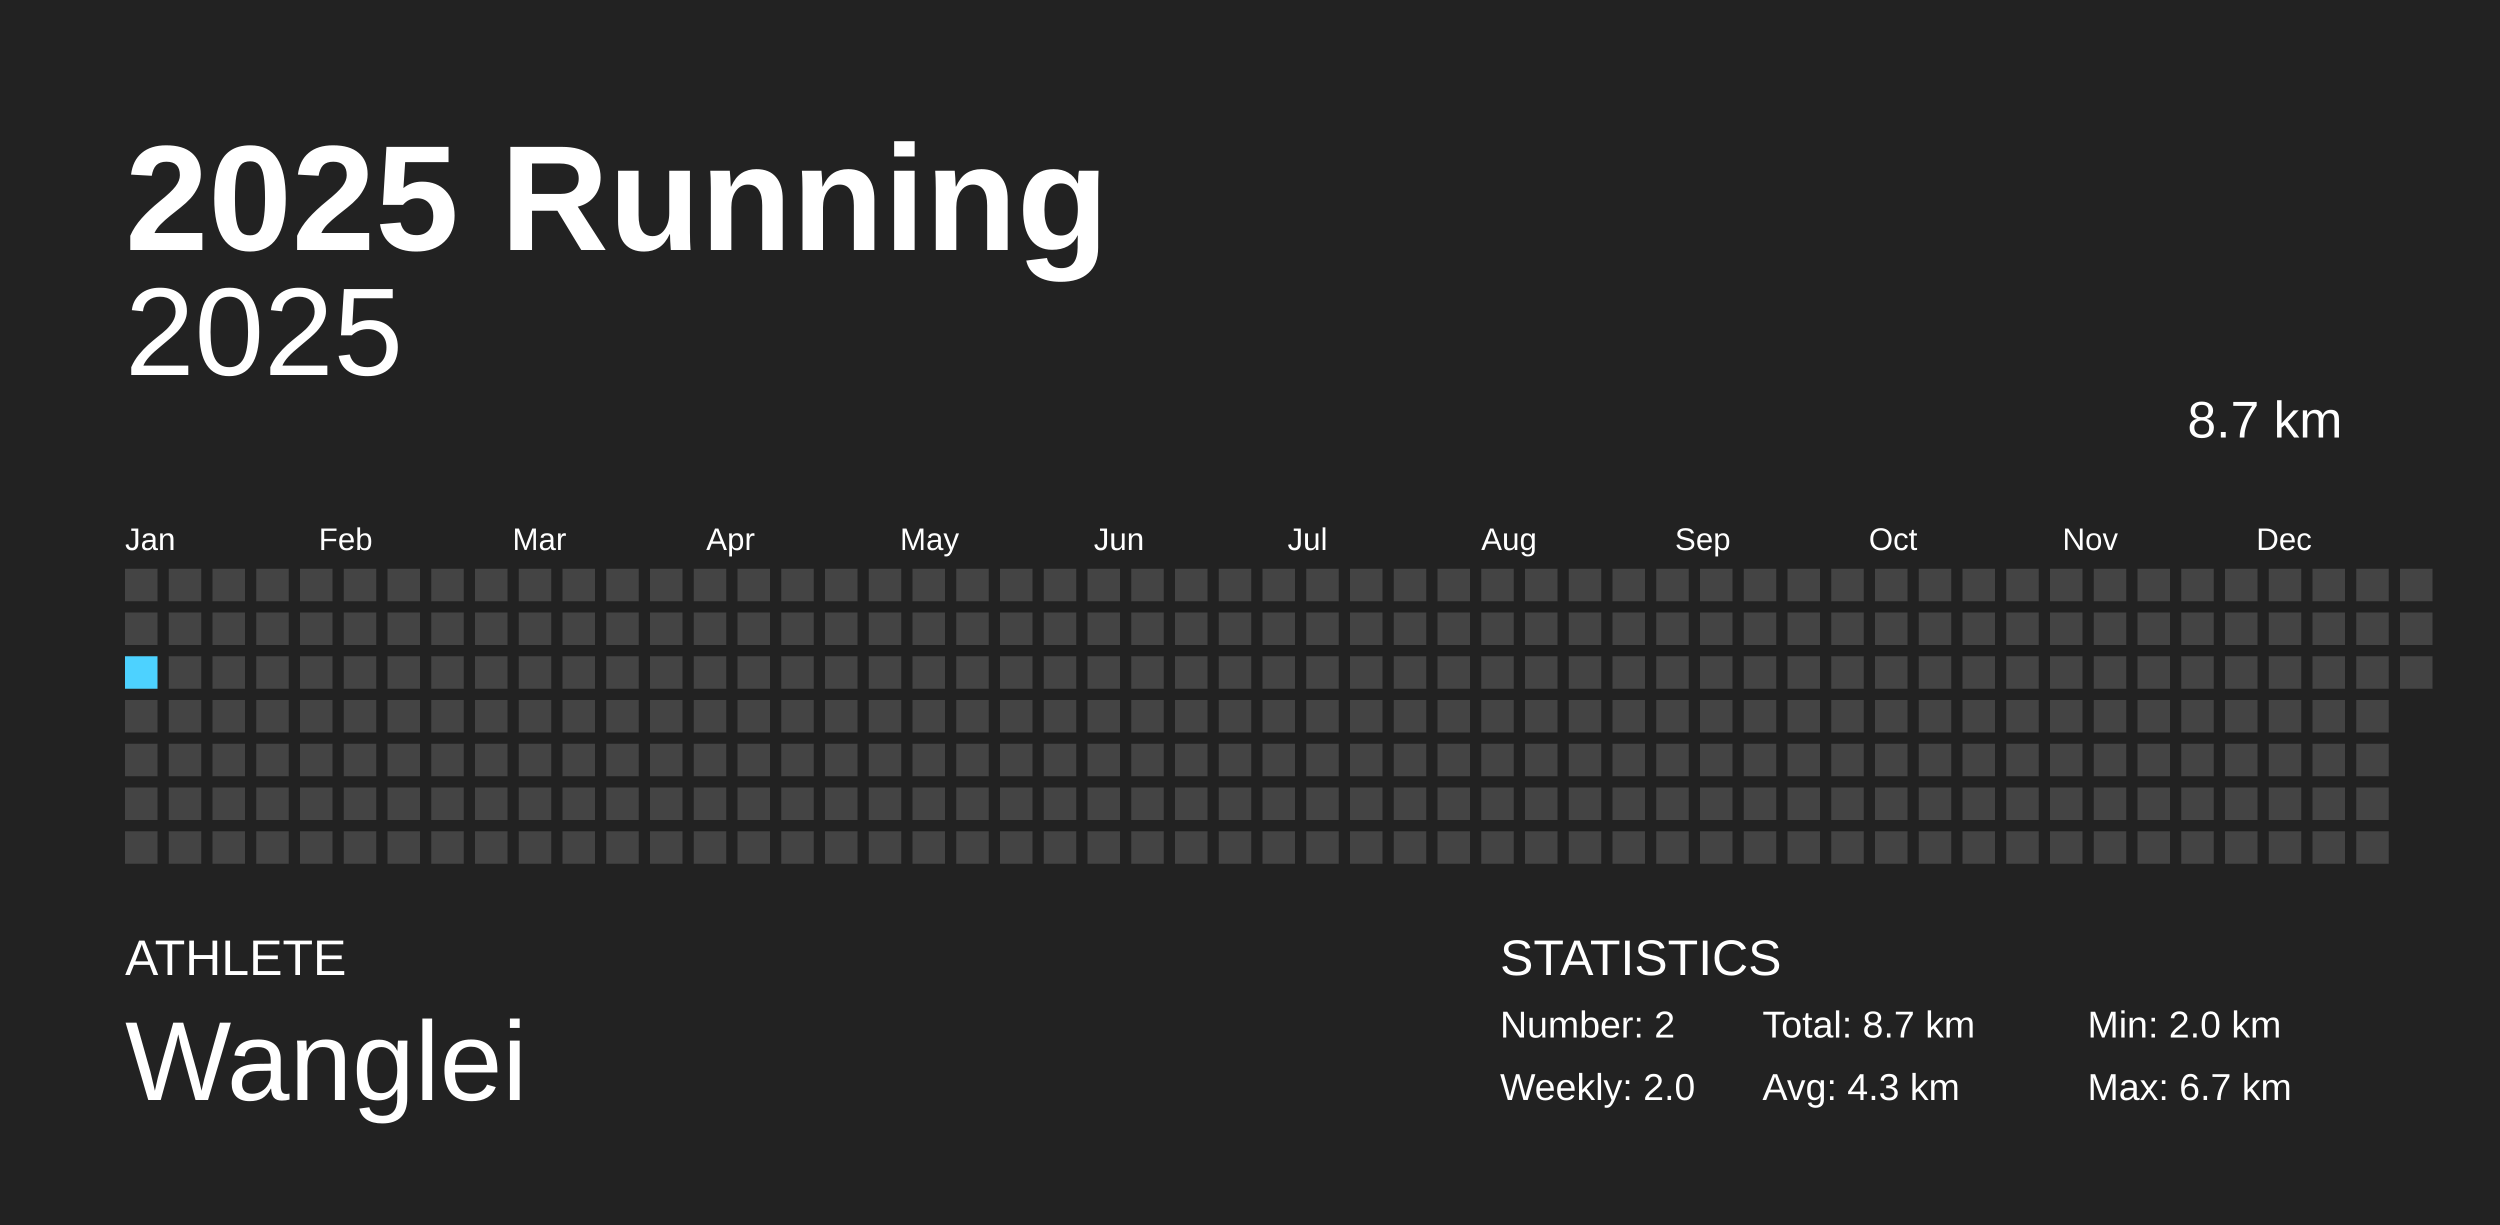
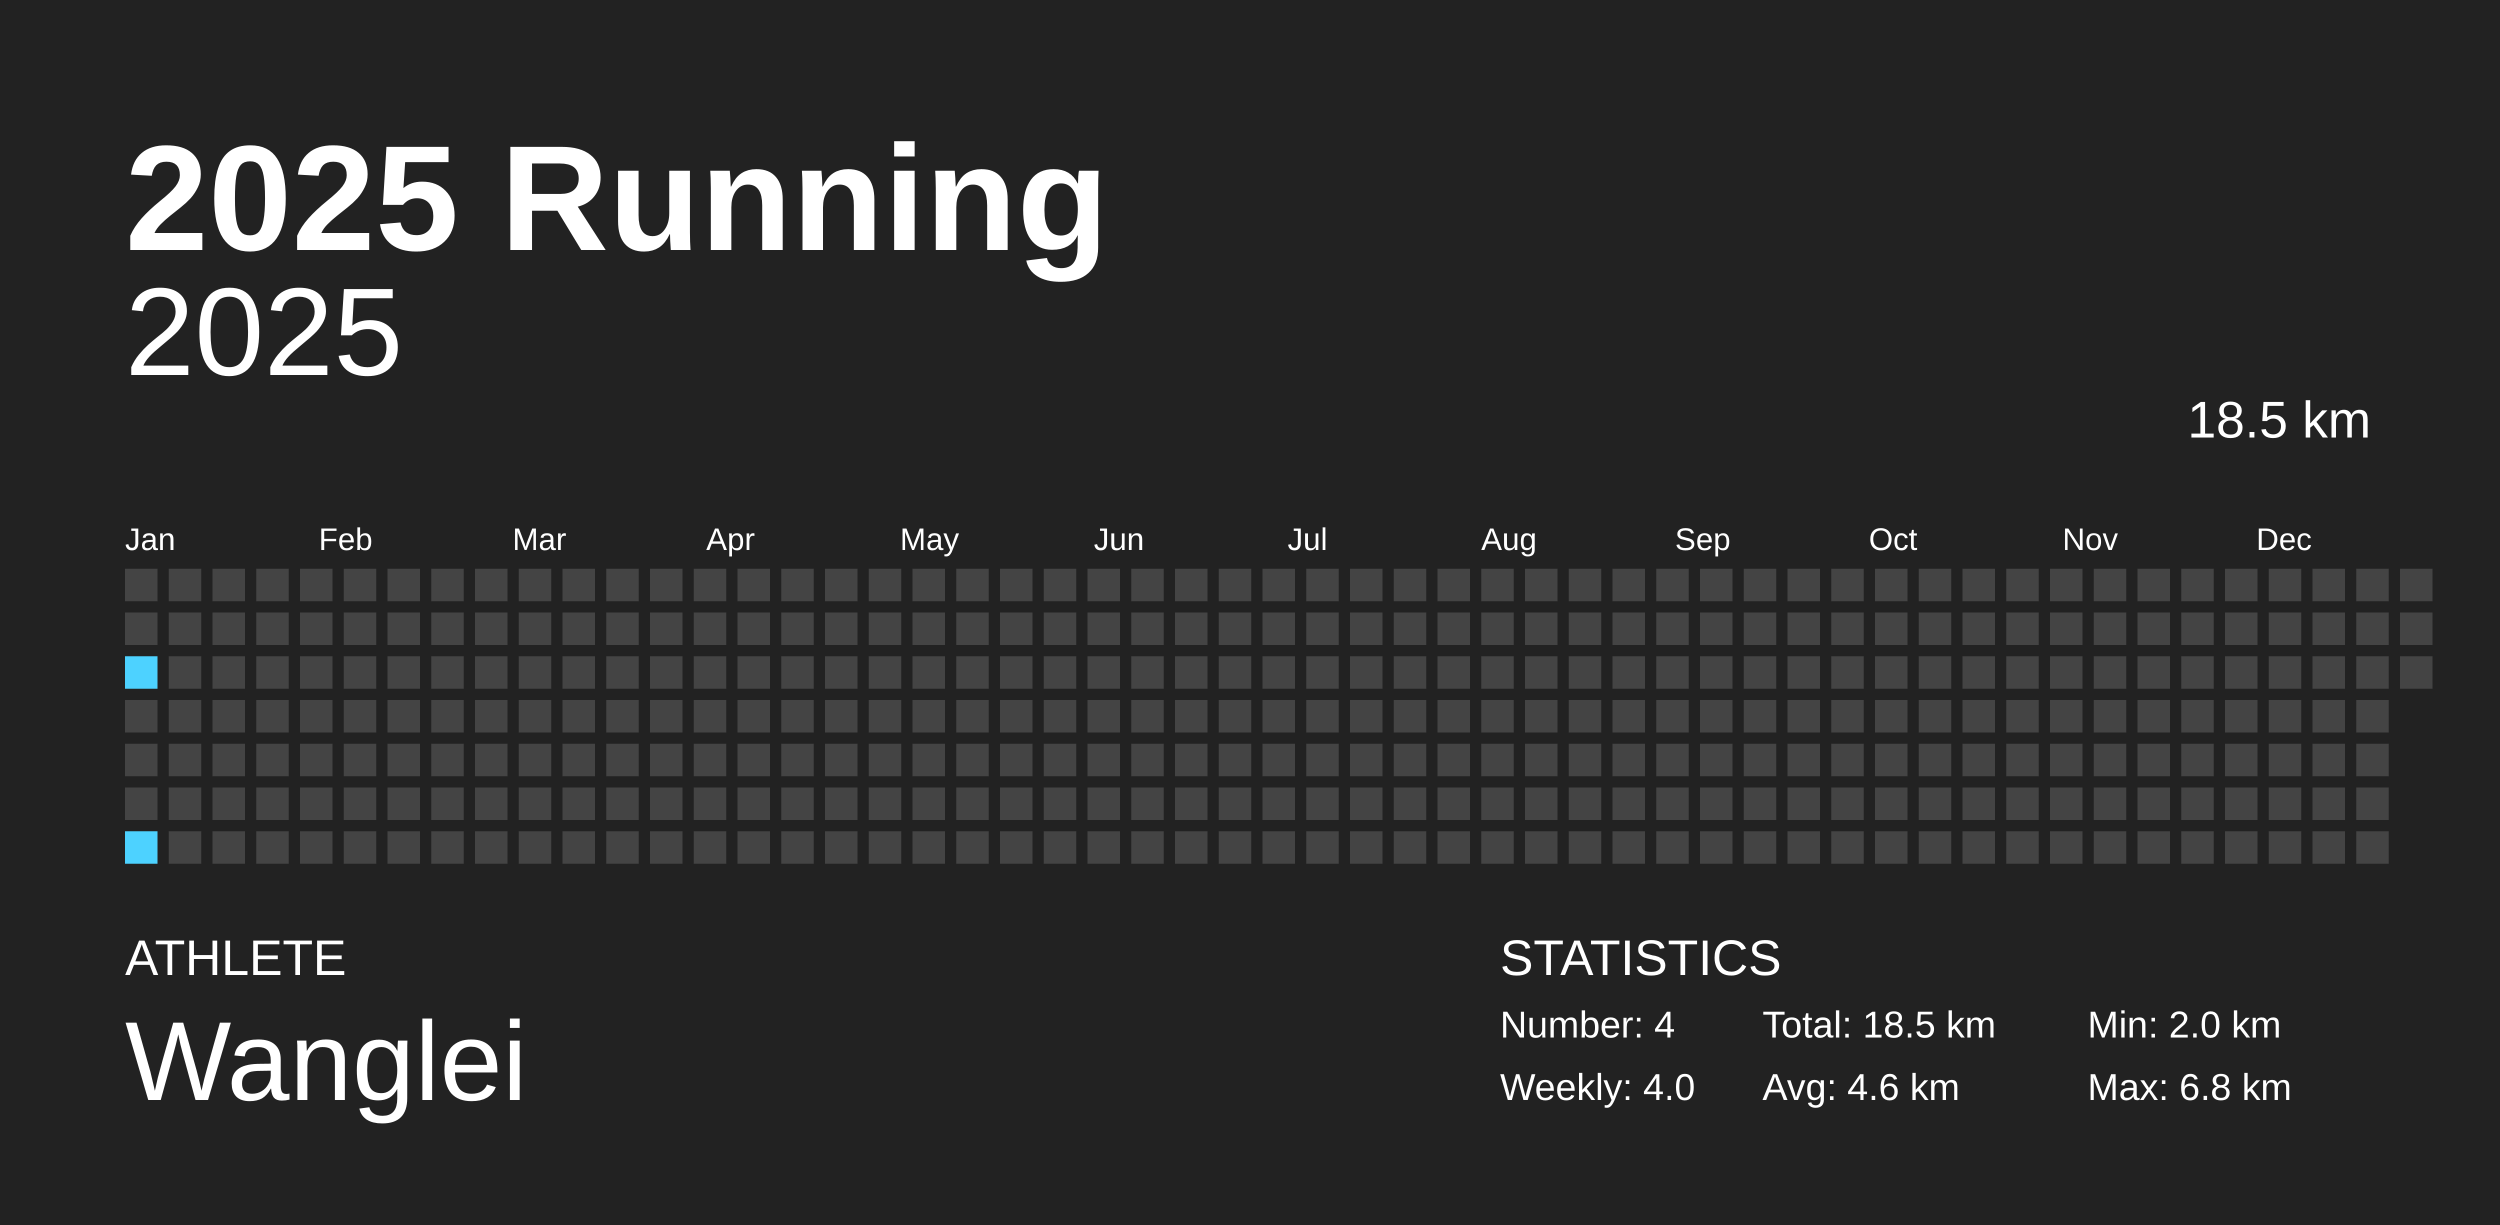
<svg xmlns="http://www.w3.org/2000/svg" baseProfile="full" height="98mm" version="1.1" viewBox="0,0,200,98" width="200mm">
  <defs />
  <rect fill="#222222" height="98" width="200" x="0" y="0" />
  <text fill="#FFFFFF" style="font-size:12px; font-family:Arial; font-weight:bold;" x="10" y="20">2025 Running</text>
  <text fill="#FFFFFF" style="font-size:4px; font-family:Arial" x="10" y="78">ATHLETE</text>
  <text fill="#FFFFFF" style="font-size:9px; font-family:Arial" x="10" y="88">Wanglei</text>
  <text fill="#FFFFFF" style="font-size:4px; font-family:Arial" x="120" y="78">STATISTICS</text>
-   <text fill="#FFFFFF" style="font-size:3px; font-family:Arial" x="120" y="83">Number: 2</text>
-   <text fill="#FFFFFF" style="font-size:3px; font-family:Arial" x="120" y="88">Weekly: 2.0</text>
-   <text fill="#FFFFFF" style="font-size:3px; font-family:Arial" x="141" y="83">Total: 8.7 km</text>
-   <text fill="#FFFFFF" style="font-size:3px; font-family:Arial" x="141" y="88">Avg: 4.3 km</text>
+   <text fill="#FFFFFF" style="font-size:3px; font-family:Arial" x="120" y="83">Number: 4</text>
+   <text fill="#FFFFFF" style="font-size:3px; font-family:Arial" x="120" y="88">Weekly: 4.0</text>
+   <text fill="#FFFFFF" style="font-size:3px; font-family:Arial" x="141" y="83">Total: 18.5 km</text>
+   <text fill="#FFFFFF" style="font-size:3px; font-family:Arial" x="141" y="88">Avg: 4.6 km</text>
  <text fill="#FFFFFF" style="font-size:3px; font-family:Arial" x="167" y="83">Min: 2.0 km</text>
-   <text fill="#FFFFFF" style="font-size:3px; font-family:Arial" x="167" y="88">Max: 6.7 km</text>
+   <text fill="#FFFFFF" style="font-size:3px; font-family:Arial" x="167" y="88">Max: 6.8 km</text>
  <text alignment-baseline="hanging" fill="#FFFFFF" style="font-size:10.0px; font-family:Arial;" x="10" y="30">2025</text>
-   <text alignment-baseline="hanging" fill="#FFFFFF" style="font-size:4.125px; font-family:Arial;" x="175" y="35">8.7 km</text>
+   <text alignment-baseline="hanging" fill="#FFFFFF" style="font-size:4.125px; font-family:Arial;" x="175" y="35">18.5 km</text>
  <text fill="#FFFFFF" style="font-size:2.5px; font-family:Arial" x="10.0" y="44">Jan</text>
  <text fill="#FFFFFF" style="font-size:2.5px; font-family:Arial" x="25.5" y="44">Feb</text>
  <text fill="#FFFFFF" style="font-size:2.5px; font-family:Arial" x="41.0" y="44">Mar</text>
  <text fill="#FFFFFF" style="font-size:2.5px; font-family:Arial" x="56.5" y="44">Apr</text>
  <text fill="#FFFFFF" style="font-size:2.5px; font-family:Arial" x="72.0" y="44">May</text>
  <text fill="#FFFFFF" style="font-size:2.5px; font-family:Arial" x="87.5" y="44">Jun</text>
  <text fill="#FFFFFF" style="font-size:2.5px; font-family:Arial" x="103.0" y="44">Jul</text>
  <text fill="#FFFFFF" style="font-size:2.5px; font-family:Arial" x="118.5" y="44">Aug</text>
  <text fill="#FFFFFF" style="font-size:2.5px; font-family:Arial" x="134.0" y="44">Sep</text>
  <text fill="#FFFFFF" style="font-size:2.5px; font-family:Arial" x="149.5" y="44">Oct</text>
  <text fill="#FFFFFF" style="font-size:2.5px; font-family:Arial" x="165.0" y="44">Nov</text>
  <text fill="#FFFFFF" style="font-size:2.5px; font-family:Arial" x="180.5" y="44">Dec</text>
  <rect fill="#444444" height="2.6" width="2.6" x="10.0" y="45.5" />
  <rect fill="#444444" height="2.6" width="2.6" x="10.0" y="49.0" />
-   <rect fill="#4DD2FF" height="2.6" width="2.6" x="10.0" y="52.5" />
+   <rect fill="#4dd2ff" height="2.6" width="2.6" x="10.0" y="52.5" />
  <rect fill="#444444" height="2.6" width="2.6" x="10.0" y="56.0" />
  <rect fill="#444444" height="2.6" width="2.6" x="10.0" y="59.5" />
  <rect fill="#444444" height="2.6" width="2.6" x="10.0" y="63.0" />
-   <rect fill="#444444" height="2.6" width="2.6" x="10.0" y="66.5" />
+   <rect fill="#4dd2ff" height="2.6" width="2.6" x="10.0" y="66.5" />
  <rect fill="#444444" height="2.6" width="2.6" x="13.5" y="45.5" />
  <rect fill="#444444" height="2.6" width="2.6" x="13.5" y="49.0" />
  <rect fill="#444444" height="2.6" width="2.6" x="13.5" y="52.5" />
  <rect fill="#444444" height="2.6" width="2.6" x="13.5" y="56.0" />
  <rect fill="#444444" height="2.6" width="2.6" x="13.5" y="59.5" />
  <rect fill="#444444" height="2.6" width="2.6" x="13.5" y="63.0" />
  <rect fill="#444444" height="2.6" width="2.6" x="13.5" y="66.5" />
  <rect fill="#444444" height="2.6" width="2.6" x="17.0" y="45.5" />
  <rect fill="#444444" height="2.6" width="2.6" x="17.0" y="49.0" />
  <rect fill="#444444" height="2.6" width="2.6" x="17.0" y="52.5" />
  <rect fill="#444444" height="2.6" width="2.6" x="17.0" y="56.0" />
  <rect fill="#444444" height="2.6" width="2.6" x="17.0" y="59.5" />
  <rect fill="#444444" height="2.6" width="2.6" x="17.0" y="63.0" />
  <rect fill="#444444" height="2.6" width="2.6" x="17.0" y="66.5" />
  <rect fill="#444444" height="2.6" width="2.6" x="20.5" y="45.5" />
  <rect fill="#444444" height="2.6" width="2.6" x="20.5" y="49.0" />
  <rect fill="#444444" height="2.6" width="2.6" x="20.5" y="52.5" />
  <rect fill="#444444" height="2.6" width="2.6" x="20.5" y="56.0" />
  <rect fill="#444444" height="2.6" width="2.6" x="20.5" y="59.5" />
  <rect fill="#444444" height="2.6" width="2.6" x="20.5" y="63.0" />
  <rect fill="#444444" height="2.6" width="2.6" x="20.5" y="66.5" />
  <rect fill="#444444" height="2.6" width="2.6" x="24.0" y="45.5" />
  <rect fill="#444444" height="2.6" width="2.6" x="24.0" y="49.0" />
  <rect fill="#444444" height="2.6" width="2.6" x="24.0" y="52.5" />
  <rect fill="#444444" height="2.6" width="2.6" x="24.0" y="56.0" />
  <rect fill="#444444" height="2.6" width="2.6" x="24.0" y="59.5" />
  <rect fill="#444444" height="2.6" width="2.6" x="24.0" y="63.0" />
  <rect fill="#444444" height="2.6" width="2.6" x="24.0" y="66.5" />
  <rect fill="#444444" height="2.6" width="2.6" x="27.5" y="45.5" />
  <rect fill="#444444" height="2.6" width="2.6" x="27.5" y="49.0" />
  <rect fill="#444444" height="2.6" width="2.6" x="27.5" y="52.5" />
  <rect fill="#444444" height="2.6" width="2.6" x="27.5" y="56.0" />
  <rect fill="#444444" height="2.6" width="2.6" x="27.5" y="59.5" />
  <rect fill="#444444" height="2.6" width="2.6" x="27.5" y="63.0" />
  <rect fill="#444444" height="2.6" width="2.6" x="27.5" y="66.5" />
  <rect fill="#444444" height="2.6" width="2.6" x="31.0" y="45.5" />
  <rect fill="#444444" height="2.6" width="2.6" x="31.0" y="49.0" />
  <rect fill="#444444" height="2.6" width="2.6" x="31.0" y="52.5" />
  <rect fill="#444444" height="2.6" width="2.6" x="31.0" y="56.0" />
  <rect fill="#444444" height="2.6" width="2.6" x="31.0" y="59.5" />
  <rect fill="#444444" height="2.6" width="2.6" x="31.0" y="63.0" />
  <rect fill="#444444" height="2.6" width="2.6" x="31.0" y="66.5" />
  <rect fill="#444444" height="2.6" width="2.6" x="34.5" y="45.5" />
  <rect fill="#444444" height="2.6" width="2.6" x="34.5" y="49.0" />
  <rect fill="#444444" height="2.6" width="2.6" x="34.5" y="52.5" />
  <rect fill="#444444" height="2.6" width="2.6" x="34.5" y="56.0" />
  <rect fill="#444444" height="2.6" width="2.6" x="34.5" y="59.5" />
  <rect fill="#444444" height="2.6" width="2.6" x="34.5" y="63.0" />
  <rect fill="#444444" height="2.6" width="2.6" x="34.5" y="66.5" />
  <rect fill="#444444" height="2.6" width="2.6" x="38.0" y="45.5" />
  <rect fill="#444444" height="2.6" width="2.6" x="38.0" y="49.0" />
  <rect fill="#444444" height="2.6" width="2.6" x="38.0" y="52.5" />
  <rect fill="#444444" height="2.6" width="2.6" x="38.0" y="56.0" />
  <rect fill="#444444" height="2.6" width="2.6" x="38.0" y="59.5" />
  <rect fill="#444444" height="2.6" width="2.6" x="38.0" y="63.0" />
  <rect fill="#444444" height="2.6" width="2.6" x="38.0" y="66.5" />
  <rect fill="#444444" height="2.6" width="2.6" x="41.5" y="45.5" />
  <rect fill="#444444" height="2.6" width="2.6" x="41.5" y="49.0" />
  <rect fill="#444444" height="2.6" width="2.6" x="41.5" y="52.5" />
  <rect fill="#444444" height="2.6" width="2.6" x="41.5" y="56.0" />
  <rect fill="#444444" height="2.6" width="2.6" x="41.5" y="59.5" />
  <rect fill="#444444" height="2.6" width="2.6" x="41.5" y="63.0" />
  <rect fill="#444444" height="2.6" width="2.6" x="41.5" y="66.5" />
  <rect fill="#444444" height="2.6" width="2.6" x="45.0" y="45.5" />
  <rect fill="#444444" height="2.6" width="2.6" x="45.0" y="49.0" />
  <rect fill="#444444" height="2.6" width="2.6" x="45.0" y="52.5" />
  <rect fill="#444444" height="2.6" width="2.6" x="45.0" y="56.0" />
  <rect fill="#444444" height="2.6" width="2.6" x="45.0" y="59.5" />
  <rect fill="#444444" height="2.6" width="2.6" x="45.0" y="63.0" />
  <rect fill="#444444" height="2.6" width="2.6" x="45.0" y="66.5" />
  <rect fill="#444444" height="2.6" width="2.6" x="48.5" y="45.5" />
  <rect fill="#444444" height="2.6" width="2.6" x="48.5" y="49.0" />
  <rect fill="#444444" height="2.6" width="2.6" x="48.5" y="52.5" />
  <rect fill="#444444" height="2.6" width="2.6" x="48.5" y="56.0" />
  <rect fill="#444444" height="2.6" width="2.6" x="48.5" y="59.5" />
  <rect fill="#444444" height="2.6" width="2.6" x="48.5" y="63.0" />
  <rect fill="#444444" height="2.6" width="2.6" x="48.5" y="66.5" />
  <rect fill="#444444" height="2.6" width="2.6" x="52.0" y="45.5" />
  <rect fill="#444444" height="2.6" width="2.6" x="52.0" y="49.0" />
  <rect fill="#444444" height="2.6" width="2.6" x="52.0" y="52.5" />
  <rect fill="#444444" height="2.6" width="2.6" x="52.0" y="56.0" />
  <rect fill="#444444" height="2.6" width="2.6" x="52.0" y="59.5" />
  <rect fill="#444444" height="2.6" width="2.6" x="52.0" y="63.0" />
  <rect fill="#444444" height="2.6" width="2.6" x="52.0" y="66.5" />
  <rect fill="#444444" height="2.6" width="2.6" x="55.5" y="45.5" />
  <rect fill="#444444" height="2.6" width="2.6" x="55.5" y="49.0" />
  <rect fill="#444444" height="2.6" width="2.6" x="55.5" y="52.5" />
  <rect fill="#444444" height="2.6" width="2.6" x="55.5" y="56.0" />
  <rect fill="#444444" height="2.6" width="2.6" x="55.5" y="59.5" />
  <rect fill="#444444" height="2.6" width="2.6" x="55.5" y="63.0" />
  <rect fill="#444444" height="2.6" width="2.6" x="55.5" y="66.5" />
  <rect fill="#444444" height="2.6" width="2.6" x="59.0" y="45.5" />
  <rect fill="#444444" height="2.6" width="2.6" x="59.0" y="49.0" />
  <rect fill="#444444" height="2.6" width="2.6" x="59.0" y="52.5" />
  <rect fill="#444444" height="2.6" width="2.6" x="59.0" y="56.0" />
  <rect fill="#444444" height="2.6" width="2.6" x="59.0" y="59.5" />
  <rect fill="#444444" height="2.6" width="2.6" x="59.0" y="63.0" />
  <rect fill="#444444" height="2.6" width="2.6" x="59.0" y="66.5" />
  <rect fill="#444444" height="2.6" width="2.6" x="62.5" y="45.5" />
  <rect fill="#444444" height="2.6" width="2.6" x="62.5" y="49.0" />
  <rect fill="#444444" height="2.6" width="2.6" x="62.5" y="52.5" />
  <rect fill="#444444" height="2.6" width="2.6" x="62.5" y="56.0" />
  <rect fill="#444444" height="2.6" width="2.6" x="62.5" y="59.5" />
  <rect fill="#444444" height="2.6" width="2.6" x="62.5" y="63.0" />
  <rect fill="#444444" height="2.6" width="2.6" x="62.5" y="66.5" />
  <rect fill="#444444" height="2.6" width="2.6" x="66.0" y="45.5" />
  <rect fill="#444444" height="2.6" width="2.6" x="66.0" y="49.0" />
  <rect fill="#444444" height="2.6" width="2.6" x="66.0" y="52.5" />
  <rect fill="#444444" height="2.6" width="2.6" x="66.0" y="56.0" />
  <rect fill="#444444" height="2.6" width="2.6" x="66.0" y="59.5" />
  <rect fill="#444444" height="2.6" width="2.6" x="66.0" y="63.0" />
  <rect fill="#444444" height="2.6" width="2.6" x="66.0" y="66.5" />
  <rect fill="#444444" height="2.6" width="2.6" x="69.5" y="45.5" />
  <rect fill="#444444" height="2.6" width="2.6" x="69.5" y="49.0" />
  <rect fill="#444444" height="2.6" width="2.6" x="69.5" y="52.5" />
  <rect fill="#444444" height="2.6" width="2.6" x="69.5" y="56.0" />
  <rect fill="#444444" height="2.6" width="2.6" x="69.5" y="59.5" />
  <rect fill="#444444" height="2.6" width="2.6" x="69.5" y="63.0" />
  <rect fill="#444444" height="2.6" width="2.6" x="69.5" y="66.5" />
  <rect fill="#444444" height="2.6" width="2.6" x="73.0" y="45.5" />
  <rect fill="#444444" height="2.6" width="2.6" x="73.0" y="49.0" />
  <rect fill="#444444" height="2.6" width="2.6" x="73.0" y="52.5" />
  <rect fill="#444444" height="2.6" width="2.6" x="73.0" y="56.0" />
  <rect fill="#444444" height="2.6" width="2.6" x="73.0" y="59.5" />
  <rect fill="#444444" height="2.6" width="2.6" x="73.0" y="63.0" />
  <rect fill="#444444" height="2.6" width="2.6" x="73.0" y="66.5" />
  <rect fill="#444444" height="2.6" width="2.6" x="76.5" y="45.5" />
  <rect fill="#444444" height="2.6" width="2.6" x="76.5" y="49.0" />
  <rect fill="#444444" height="2.6" width="2.6" x="76.5" y="52.5" />
  <rect fill="#444444" height="2.6" width="2.6" x="76.5" y="56.0" />
  <rect fill="#444444" height="2.6" width="2.6" x="76.5" y="59.5" />
  <rect fill="#444444" height="2.6" width="2.6" x="76.5" y="63.0" />
  <rect fill="#444444" height="2.6" width="2.6" x="76.5" y="66.5" />
  <rect fill="#444444" height="2.6" width="2.6" x="80.0" y="45.5" />
  <rect fill="#444444" height="2.6" width="2.6" x="80.0" y="49.0" />
  <rect fill="#444444" height="2.6" width="2.6" x="80.0" y="52.5" />
  <rect fill="#444444" height="2.6" width="2.6" x="80.0" y="56.0" />
  <rect fill="#444444" height="2.6" width="2.6" x="80.0" y="59.5" />
  <rect fill="#444444" height="2.6" width="2.6" x="80.0" y="63.0" />
  <rect fill="#444444" height="2.6" width="2.6" x="80.0" y="66.5" />
  <rect fill="#444444" height="2.6" width="2.6" x="83.5" y="45.5" />
  <rect fill="#444444" height="2.6" width="2.6" x="83.5" y="49.0" />
  <rect fill="#444444" height="2.6" width="2.6" x="83.5" y="52.5" />
  <rect fill="#444444" height="2.6" width="2.6" x="83.5" y="56.0" />
  <rect fill="#444444" height="2.6" width="2.6" x="83.5" y="59.5" />
  <rect fill="#444444" height="2.6" width="2.6" x="83.5" y="63.0" />
  <rect fill="#444444" height="2.6" width="2.6" x="83.5" y="66.5" />
  <rect fill="#444444" height="2.6" width="2.6" x="87.0" y="45.5" />
  <rect fill="#444444" height="2.6" width="2.6" x="87.0" y="49.0" />
  <rect fill="#444444" height="2.6" width="2.6" x="87.0" y="52.5" />
  <rect fill="#444444" height="2.6" width="2.6" x="87.0" y="56.0" />
  <rect fill="#444444" height="2.6" width="2.6" x="87.0" y="59.5" />
  <rect fill="#444444" height="2.6" width="2.6" x="87.0" y="63.0" />
  <rect fill="#444444" height="2.6" width="2.6" x="87.0" y="66.5" />
  <rect fill="#444444" height="2.6" width="2.6" x="90.5" y="45.5" />
  <rect fill="#444444" height="2.6" width="2.6" x="90.5" y="49.0" />
  <rect fill="#444444" height="2.6" width="2.6" x="90.5" y="52.5" />
  <rect fill="#444444" height="2.6" width="2.6" x="90.5" y="56.0" />
  <rect fill="#444444" height="2.6" width="2.6" x="90.5" y="59.5" />
  <rect fill="#444444" height="2.6" width="2.6" x="90.5" y="63.0" />
  <rect fill="#444444" height="2.6" width="2.6" x="90.5" y="66.5" />
  <rect fill="#444444" height="2.6" width="2.6" x="94.0" y="45.5" />
  <rect fill="#444444" height="2.6" width="2.6" x="94.0" y="49.0" />
  <rect fill="#444444" height="2.6" width="2.6" x="94.0" y="52.5" />
  <rect fill="#444444" height="2.6" width="2.6" x="94.0" y="56.0" />
  <rect fill="#444444" height="2.6" width="2.6" x="94.0" y="59.5" />
  <rect fill="#444444" height="2.6" width="2.6" x="94.0" y="63.0" />
  <rect fill="#444444" height="2.6" width="2.6" x="94.0" y="66.5" />
  <rect fill="#444444" height="2.6" width="2.6" x="97.5" y="45.5" />
  <rect fill="#444444" height="2.6" width="2.6" x="97.5" y="49.0" />
  <rect fill="#444444" height="2.6" width="2.6" x="97.5" y="52.5" />
  <rect fill="#444444" height="2.6" width="2.6" x="97.5" y="56.0" />
  <rect fill="#444444" height="2.6" width="2.6" x="97.5" y="59.5" />
  <rect fill="#444444" height="2.6" width="2.6" x="97.5" y="63.0" />
  <rect fill="#444444" height="2.6" width="2.6" x="97.5" y="66.5" />
  <rect fill="#444444" height="2.6" width="2.6" x="101.0" y="45.5" />
  <rect fill="#444444" height="2.6" width="2.6" x="101.0" y="49.0" />
  <rect fill="#444444" height="2.6" width="2.6" x="101.0" y="52.5" />
  <rect fill="#444444" height="2.6" width="2.6" x="101.0" y="56.0" />
  <rect fill="#444444" height="2.6" width="2.6" x="101.0" y="59.5" />
  <rect fill="#444444" height="2.6" width="2.6" x="101.0" y="63.0" />
  <rect fill="#444444" height="2.6" width="2.6" x="101.0" y="66.5" />
  <rect fill="#444444" height="2.6" width="2.6" x="104.5" y="45.5" />
  <rect fill="#444444" height="2.6" width="2.6" x="104.5" y="49.0" />
  <rect fill="#444444" height="2.6" width="2.6" x="104.5" y="52.5" />
  <rect fill="#444444" height="2.6" width="2.6" x="104.5" y="56.0" />
  <rect fill="#444444" height="2.6" width="2.6" x="104.5" y="59.5" />
  <rect fill="#444444" height="2.6" width="2.6" x="104.5" y="63.0" />
  <rect fill="#444444" height="2.6" width="2.6" x="104.5" y="66.5" />
  <rect fill="#444444" height="2.6" width="2.6" x="108.0" y="45.5" />
  <rect fill="#444444" height="2.6" width="2.6" x="108.0" y="49.0" />
  <rect fill="#444444" height="2.6" width="2.6" x="108.0" y="52.5" />
  <rect fill="#444444" height="2.6" width="2.6" x="108.0" y="56.0" />
  <rect fill="#444444" height="2.6" width="2.6" x="108.0" y="59.5" />
  <rect fill="#444444" height="2.6" width="2.6" x="108.0" y="63.0" />
  <rect fill="#444444" height="2.6" width="2.6" x="108.0" y="66.5" />
  <rect fill="#444444" height="2.6" width="2.6" x="111.5" y="45.5" />
  <rect fill="#444444" height="2.6" width="2.6" x="111.5" y="49.0" />
  <rect fill="#444444" height="2.6" width="2.6" x="111.5" y="52.5" />
  <rect fill="#444444" height="2.6" width="2.6" x="111.5" y="56.0" />
  <rect fill="#444444" height="2.6" width="2.6" x="111.5" y="59.5" />
  <rect fill="#444444" height="2.6" width="2.6" x="111.5" y="63.0" />
  <rect fill="#444444" height="2.6" width="2.6" x="111.5" y="66.5" />
  <rect fill="#444444" height="2.6" width="2.6" x="115.0" y="45.5" />
  <rect fill="#444444" height="2.6" width="2.6" x="115.0" y="49.0" />
  <rect fill="#444444" height="2.6" width="2.6" x="115.0" y="52.5" />
  <rect fill="#444444" height="2.6" width="2.6" x="115.0" y="56.0" />
  <rect fill="#444444" height="2.6" width="2.6" x="115.0" y="59.5" />
  <rect fill="#444444" height="2.6" width="2.6" x="115.0" y="63.0" />
  <rect fill="#444444" height="2.6" width="2.6" x="115.0" y="66.5" />
  <rect fill="#444444" height="2.6" width="2.6" x="118.5" y="45.5" />
  <rect fill="#444444" height="2.6" width="2.6" x="118.5" y="49.0" />
  <rect fill="#444444" height="2.6" width="2.6" x="118.5" y="52.5" />
  <rect fill="#444444" height="2.6" width="2.6" x="118.5" y="56.0" />
  <rect fill="#444444" height="2.6" width="2.6" x="118.5" y="59.5" />
  <rect fill="#444444" height="2.6" width="2.6" x="118.5" y="63.0" />
  <rect fill="#444444" height="2.6" width="2.6" x="118.5" y="66.5" />
  <rect fill="#444444" height="2.6" width="2.6" x="122.0" y="45.5" />
  <rect fill="#444444" height="2.6" width="2.6" x="122.0" y="49.0" />
  <rect fill="#444444" height="2.6" width="2.6" x="122.0" y="52.5" />
  <rect fill="#444444" height="2.6" width="2.6" x="122.0" y="56.0" />
  <rect fill="#444444" height="2.6" width="2.6" x="122.0" y="59.5" />
  <rect fill="#444444" height="2.6" width="2.6" x="122.0" y="63.0" />
  <rect fill="#444444" height="2.6" width="2.6" x="122.0" y="66.5" />
  <rect fill="#444444" height="2.6" width="2.6" x="125.5" y="45.5" />
  <rect fill="#444444" height="2.6" width="2.6" x="125.5" y="49.0" />
  <rect fill="#444444" height="2.6" width="2.6" x="125.5" y="52.5" />
  <rect fill="#444444" height="2.6" width="2.6" x="125.5" y="56.0" />
  <rect fill="#444444" height="2.6" width="2.6" x="125.5" y="59.5" />
  <rect fill="#444444" height="2.6" width="2.6" x="125.5" y="63.0" />
  <rect fill="#444444" height="2.6" width="2.6" x="125.5" y="66.5" />
  <rect fill="#444444" height="2.6" width="2.6" x="129.0" y="45.5" />
  <rect fill="#444444" height="2.6" width="2.6" x="129.0" y="49.0" />
  <rect fill="#444444" height="2.6" width="2.6" x="129.0" y="52.5" />
  <rect fill="#444444" height="2.6" width="2.6" x="129.0" y="56.0" />
  <rect fill="#444444" height="2.6" width="2.6" x="129.0" y="59.5" />
  <rect fill="#444444" height="2.6" width="2.6" x="129.0" y="63.0" />
  <rect fill="#444444" height="2.6" width="2.6" x="129.0" y="66.5" />
  <rect fill="#444444" height="2.6" width="2.6" x="132.5" y="45.5" />
  <rect fill="#444444" height="2.6" width="2.6" x="132.5" y="49.0" />
  <rect fill="#444444" height="2.6" width="2.6" x="132.5" y="52.5" />
  <rect fill="#444444" height="2.6" width="2.6" x="132.5" y="56.0" />
  <rect fill="#444444" height="2.6" width="2.6" x="132.5" y="59.5" />
  <rect fill="#444444" height="2.6" width="2.6" x="132.5" y="63.0" />
  <rect fill="#444444" height="2.6" width="2.6" x="132.5" y="66.5" />
  <rect fill="#444444" height="2.6" width="2.6" x="136.0" y="45.5" />
  <rect fill="#444444" height="2.6" width="2.6" x="136.0" y="49.0" />
  <rect fill="#444444" height="2.6" width="2.6" x="136.0" y="52.5" />
  <rect fill="#444444" height="2.6" width="2.6" x="136.0" y="56.0" />
  <rect fill="#444444" height="2.6" width="2.6" x="136.0" y="59.5" />
  <rect fill="#444444" height="2.6" width="2.6" x="136.0" y="63.0" />
  <rect fill="#444444" height="2.6" width="2.6" x="136.0" y="66.5" />
  <rect fill="#444444" height="2.6" width="2.6" x="139.5" y="45.5" />
  <rect fill="#444444" height="2.6" width="2.6" x="139.5" y="49.0" />
  <rect fill="#444444" height="2.6" width="2.6" x="139.5" y="52.5" />
  <rect fill="#444444" height="2.6" width="2.6" x="139.5" y="56.0" />
  <rect fill="#444444" height="2.6" width="2.6" x="139.5" y="59.5" />
  <rect fill="#444444" height="2.6" width="2.6" x="139.5" y="63.0" />
  <rect fill="#444444" height="2.6" width="2.6" x="139.5" y="66.5" />
  <rect fill="#444444" height="2.6" width="2.6" x="143.0" y="45.5" />
  <rect fill="#444444" height="2.6" width="2.6" x="143.0" y="49.0" />
  <rect fill="#444444" height="2.6" width="2.6" x="143.0" y="52.5" />
  <rect fill="#444444" height="2.6" width="2.6" x="143.0" y="56.0" />
  <rect fill="#444444" height="2.6" width="2.6" x="143.0" y="59.5" />
  <rect fill="#444444" height="2.6" width="2.6" x="143.0" y="63.0" />
  <rect fill="#444444" height="2.6" width="2.6" x="143.0" y="66.5" />
  <rect fill="#444444" height="2.6" width="2.6" x="146.5" y="45.5" />
  <rect fill="#444444" height="2.6" width="2.6" x="146.5" y="49.0" />
  <rect fill="#444444" height="2.6" width="2.6" x="146.5" y="52.5" />
  <rect fill="#444444" height="2.6" width="2.6" x="146.5" y="56.0" />
  <rect fill="#444444" height="2.6" width="2.6" x="146.5" y="59.5" />
  <rect fill="#444444" height="2.6" width="2.6" x="146.5" y="63.0" />
  <rect fill="#444444" height="2.6" width="2.6" x="146.5" y="66.5" />
  <rect fill="#444444" height="2.6" width="2.6" x="150.0" y="45.5" />
  <rect fill="#444444" height="2.6" width="2.6" x="150.0" y="49.0" />
  <rect fill="#444444" height="2.6" width="2.6" x="150.0" y="52.5" />
  <rect fill="#444444" height="2.6" width="2.6" x="150.0" y="56.0" />
  <rect fill="#444444" height="2.6" width="2.6" x="150.0" y="59.5" />
  <rect fill="#444444" height="2.6" width="2.6" x="150.0" y="63.0" />
  <rect fill="#444444" height="2.6" width="2.6" x="150.0" y="66.5" />
  <rect fill="#444444" height="2.6" width="2.6" x="153.5" y="45.5" />
  <rect fill="#444444" height="2.6" width="2.6" x="153.5" y="49.0" />
  <rect fill="#444444" height="2.6" width="2.6" x="153.5" y="52.5" />
  <rect fill="#444444" height="2.6" width="2.6" x="153.5" y="56.0" />
  <rect fill="#444444" height="2.6" width="2.6" x="153.5" y="59.5" />
  <rect fill="#444444" height="2.6" width="2.6" x="153.5" y="63.0" />
  <rect fill="#444444" height="2.6" width="2.6" x="153.5" y="66.5" />
  <rect fill="#444444" height="2.6" width="2.6" x="157.0" y="45.5" />
  <rect fill="#444444" height="2.6" width="2.6" x="157.0" y="49.0" />
  <rect fill="#444444" height="2.6" width="2.6" x="157.0" y="52.5" />
  <rect fill="#444444" height="2.6" width="2.6" x="157.0" y="56.0" />
  <rect fill="#444444" height="2.6" width="2.6" x="157.0" y="59.5" />
  <rect fill="#444444" height="2.6" width="2.6" x="157.0" y="63.0" />
  <rect fill="#444444" height="2.6" width="2.6" x="157.0" y="66.5" />
  <rect fill="#444444" height="2.6" width="2.6" x="160.5" y="45.5" />
  <rect fill="#444444" height="2.6" width="2.6" x="160.5" y="49.0" />
  <rect fill="#444444" height="2.6" width="2.6" x="160.5" y="52.5" />
  <rect fill="#444444" height="2.6" width="2.6" x="160.5" y="56.0" />
  <rect fill="#444444" height="2.6" width="2.6" x="160.5" y="59.5" />
  <rect fill="#444444" height="2.6" width="2.6" x="160.5" y="63.0" />
  <rect fill="#444444" height="2.6" width="2.6" x="160.5" y="66.5" />
  <rect fill="#444444" height="2.6" width="2.6" x="164.0" y="45.5" />
  <rect fill="#444444" height="2.6" width="2.6" x="164.0" y="49.0" />
  <rect fill="#444444" height="2.6" width="2.6" x="164.0" y="52.5" />
  <rect fill="#444444" height="2.6" width="2.6" x="164.0" y="56.0" />
  <rect fill="#444444" height="2.6" width="2.6" x="164.0" y="59.5" />
  <rect fill="#444444" height="2.6" width="2.6" x="164.0" y="63.0" />
  <rect fill="#444444" height="2.6" width="2.6" x="164.0" y="66.5" />
  <rect fill="#444444" height="2.6" width="2.6" x="167.5" y="45.5" />
  <rect fill="#444444" height="2.6" width="2.6" x="167.5" y="49.0" />
  <rect fill="#444444" height="2.6" width="2.6" x="167.5" y="52.5" />
  <rect fill="#444444" height="2.6" width="2.6" x="167.5" y="56.0" />
  <rect fill="#444444" height="2.6" width="2.6" x="167.5" y="59.5" />
  <rect fill="#444444" height="2.6" width="2.6" x="167.5" y="63.0" />
  <rect fill="#444444" height="2.6" width="2.6" x="167.5" y="66.5" />
  <rect fill="#444444" height="2.6" width="2.6" x="171.0" y="45.5" />
  <rect fill="#444444" height="2.6" width="2.6" x="171.0" y="49.0" />
  <rect fill="#444444" height="2.6" width="2.6" x="171.0" y="52.5" />
  <rect fill="#444444" height="2.6" width="2.6" x="171.0" y="56.0" />
  <rect fill="#444444" height="2.6" width="2.6" x="171.0" y="59.5" />
  <rect fill="#444444" height="2.6" width="2.6" x="171.0" y="63.0" />
  <rect fill="#444444" height="2.6" width="2.6" x="171.0" y="66.5" />
  <rect fill="#444444" height="2.6" width="2.6" x="174.5" y="45.5" />
  <rect fill="#444444" height="2.6" width="2.6" x="174.5" y="49.0" />
  <rect fill="#444444" height="2.6" width="2.6" x="174.5" y="52.5" />
  <rect fill="#444444" height="2.6" width="2.6" x="174.5" y="56.0" />
  <rect fill="#444444" height="2.6" width="2.6" x="174.5" y="59.5" />
  <rect fill="#444444" height="2.6" width="2.6" x="174.5" y="63.0" />
  <rect fill="#444444" height="2.6" width="2.6" x="174.5" y="66.5" />
  <rect fill="#444444" height="2.6" width="2.6" x="178.0" y="45.5" />
  <rect fill="#444444" height="2.6" width="2.6" x="178.0" y="49.0" />
  <rect fill="#444444" height="2.6" width="2.6" x="178.0" y="52.5" />
  <rect fill="#444444" height="2.6" width="2.6" x="178.0" y="56.0" />
  <rect fill="#444444" height="2.6" width="2.6" x="178.0" y="59.5" />
  <rect fill="#444444" height="2.6" width="2.6" x="178.0" y="63.0" />
  <rect fill="#444444" height="2.6" width="2.6" x="178.0" y="66.5" />
  <rect fill="#444444" height="2.6" width="2.6" x="181.5" y="45.5" />
  <rect fill="#444444" height="2.6" width="2.6" x="181.5" y="49.0" />
  <rect fill="#444444" height="2.6" width="2.6" x="181.5" y="52.5" />
  <rect fill="#444444" height="2.6" width="2.6" x="181.5" y="56.0" />
  <rect fill="#444444" height="2.6" width="2.6" x="181.5" y="59.5" />
  <rect fill="#444444" height="2.6" width="2.6" x="181.5" y="63.0" />
  <rect fill="#444444" height="2.6" width="2.6" x="181.5" y="66.5" />
  <rect fill="#444444" height="2.6" width="2.6" x="185.0" y="45.5" />
  <rect fill="#444444" height="2.6" width="2.6" x="185.0" y="49.0" />
  <rect fill="#444444" height="2.6" width="2.6" x="185.0" y="52.5" />
  <rect fill="#444444" height="2.6" width="2.6" x="185.0" y="56.0" />
  <rect fill="#444444" height="2.6" width="2.6" x="185.0" y="59.5" />
  <rect fill="#444444" height="2.6" width="2.6" x="185.0" y="63.0" />
  <rect fill="#444444" height="2.6" width="2.6" x="185.0" y="66.5" />
  <rect fill="#444444" height="2.6" width="2.6" x="188.5" y="45.5" />
  <rect fill="#444444" height="2.6" width="2.6" x="188.5" y="49.0" />
  <rect fill="#444444" height="2.6" width="2.6" x="188.5" y="52.5" />
  <rect fill="#444444" height="2.6" width="2.6" x="188.5" y="56.0" />
  <rect fill="#444444" height="2.6" width="2.6" x="188.5" y="59.5" />
  <rect fill="#444444" height="2.6" width="2.6" x="188.5" y="63.0" />
  <rect fill="#444444" height="2.6" width="2.6" x="188.5" y="66.5" />
  <rect fill="#444444" height="2.6" width="2.6" x="192.0" y="45.5" />
  <rect fill="#444444" height="2.6" width="2.6" x="192.0" y="49.0" />
  <rect fill="#444444" height="2.6" width="2.6" x="192.0" y="52.5" />
</svg>
